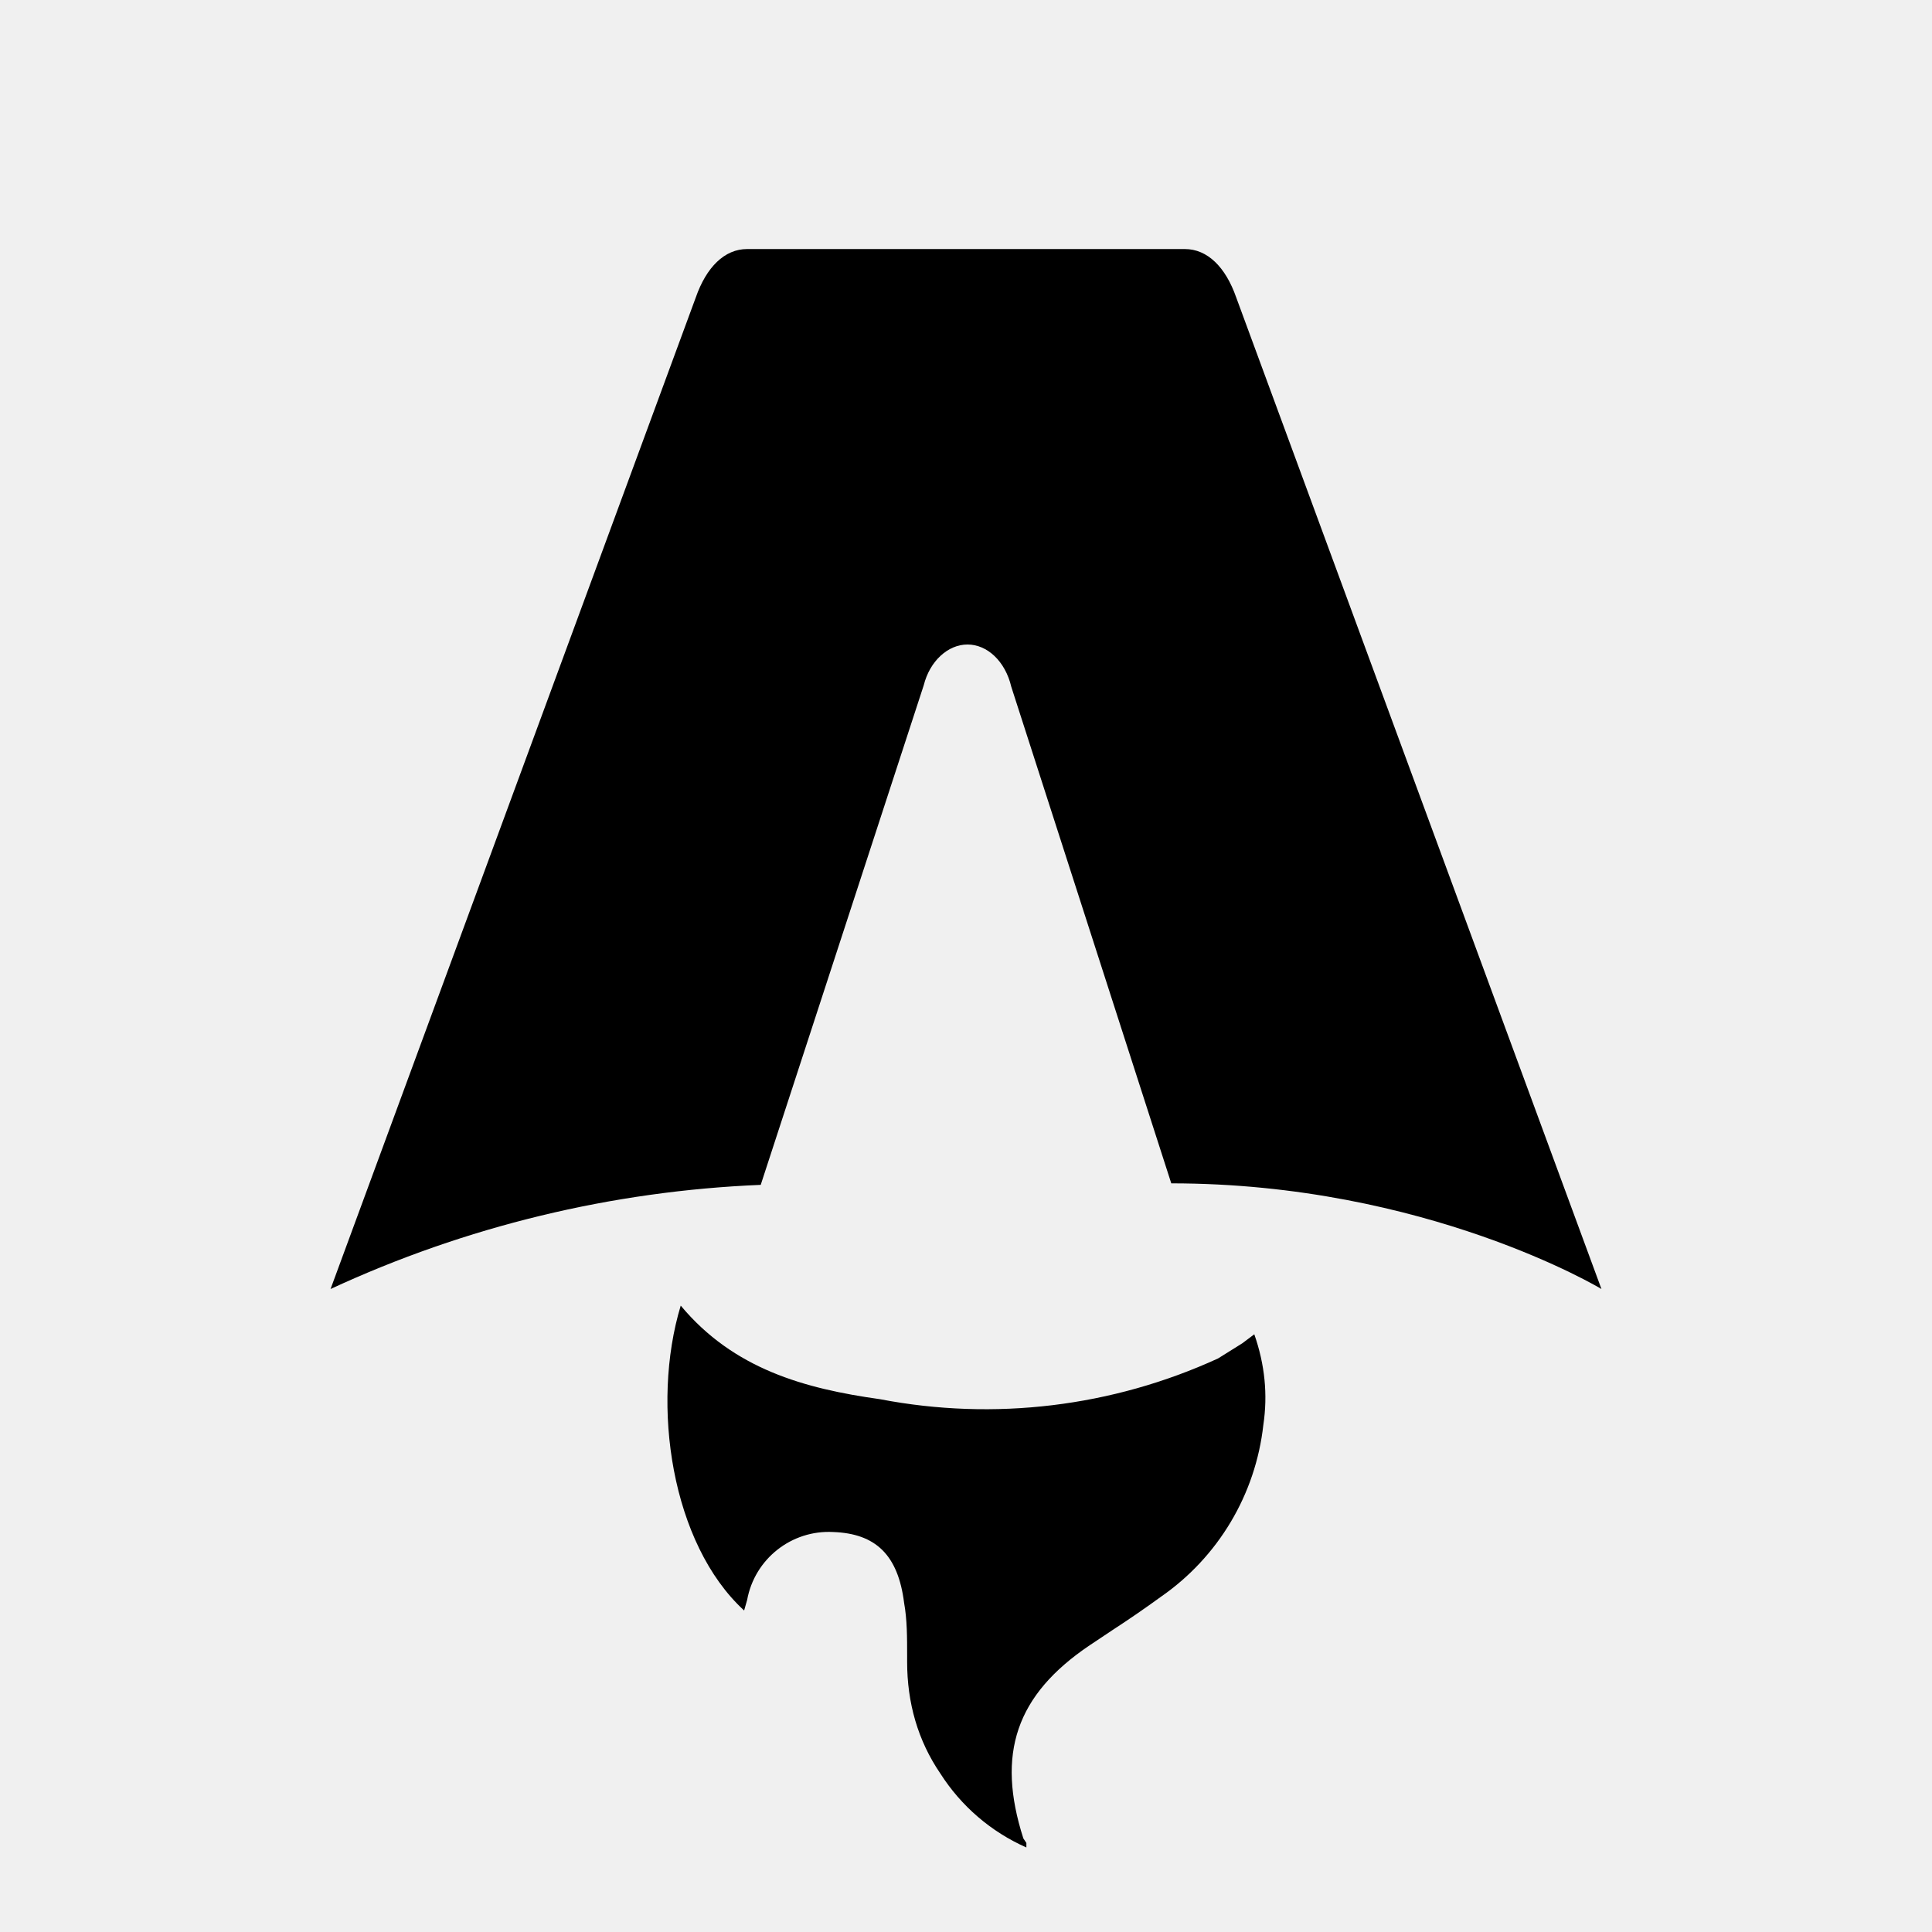
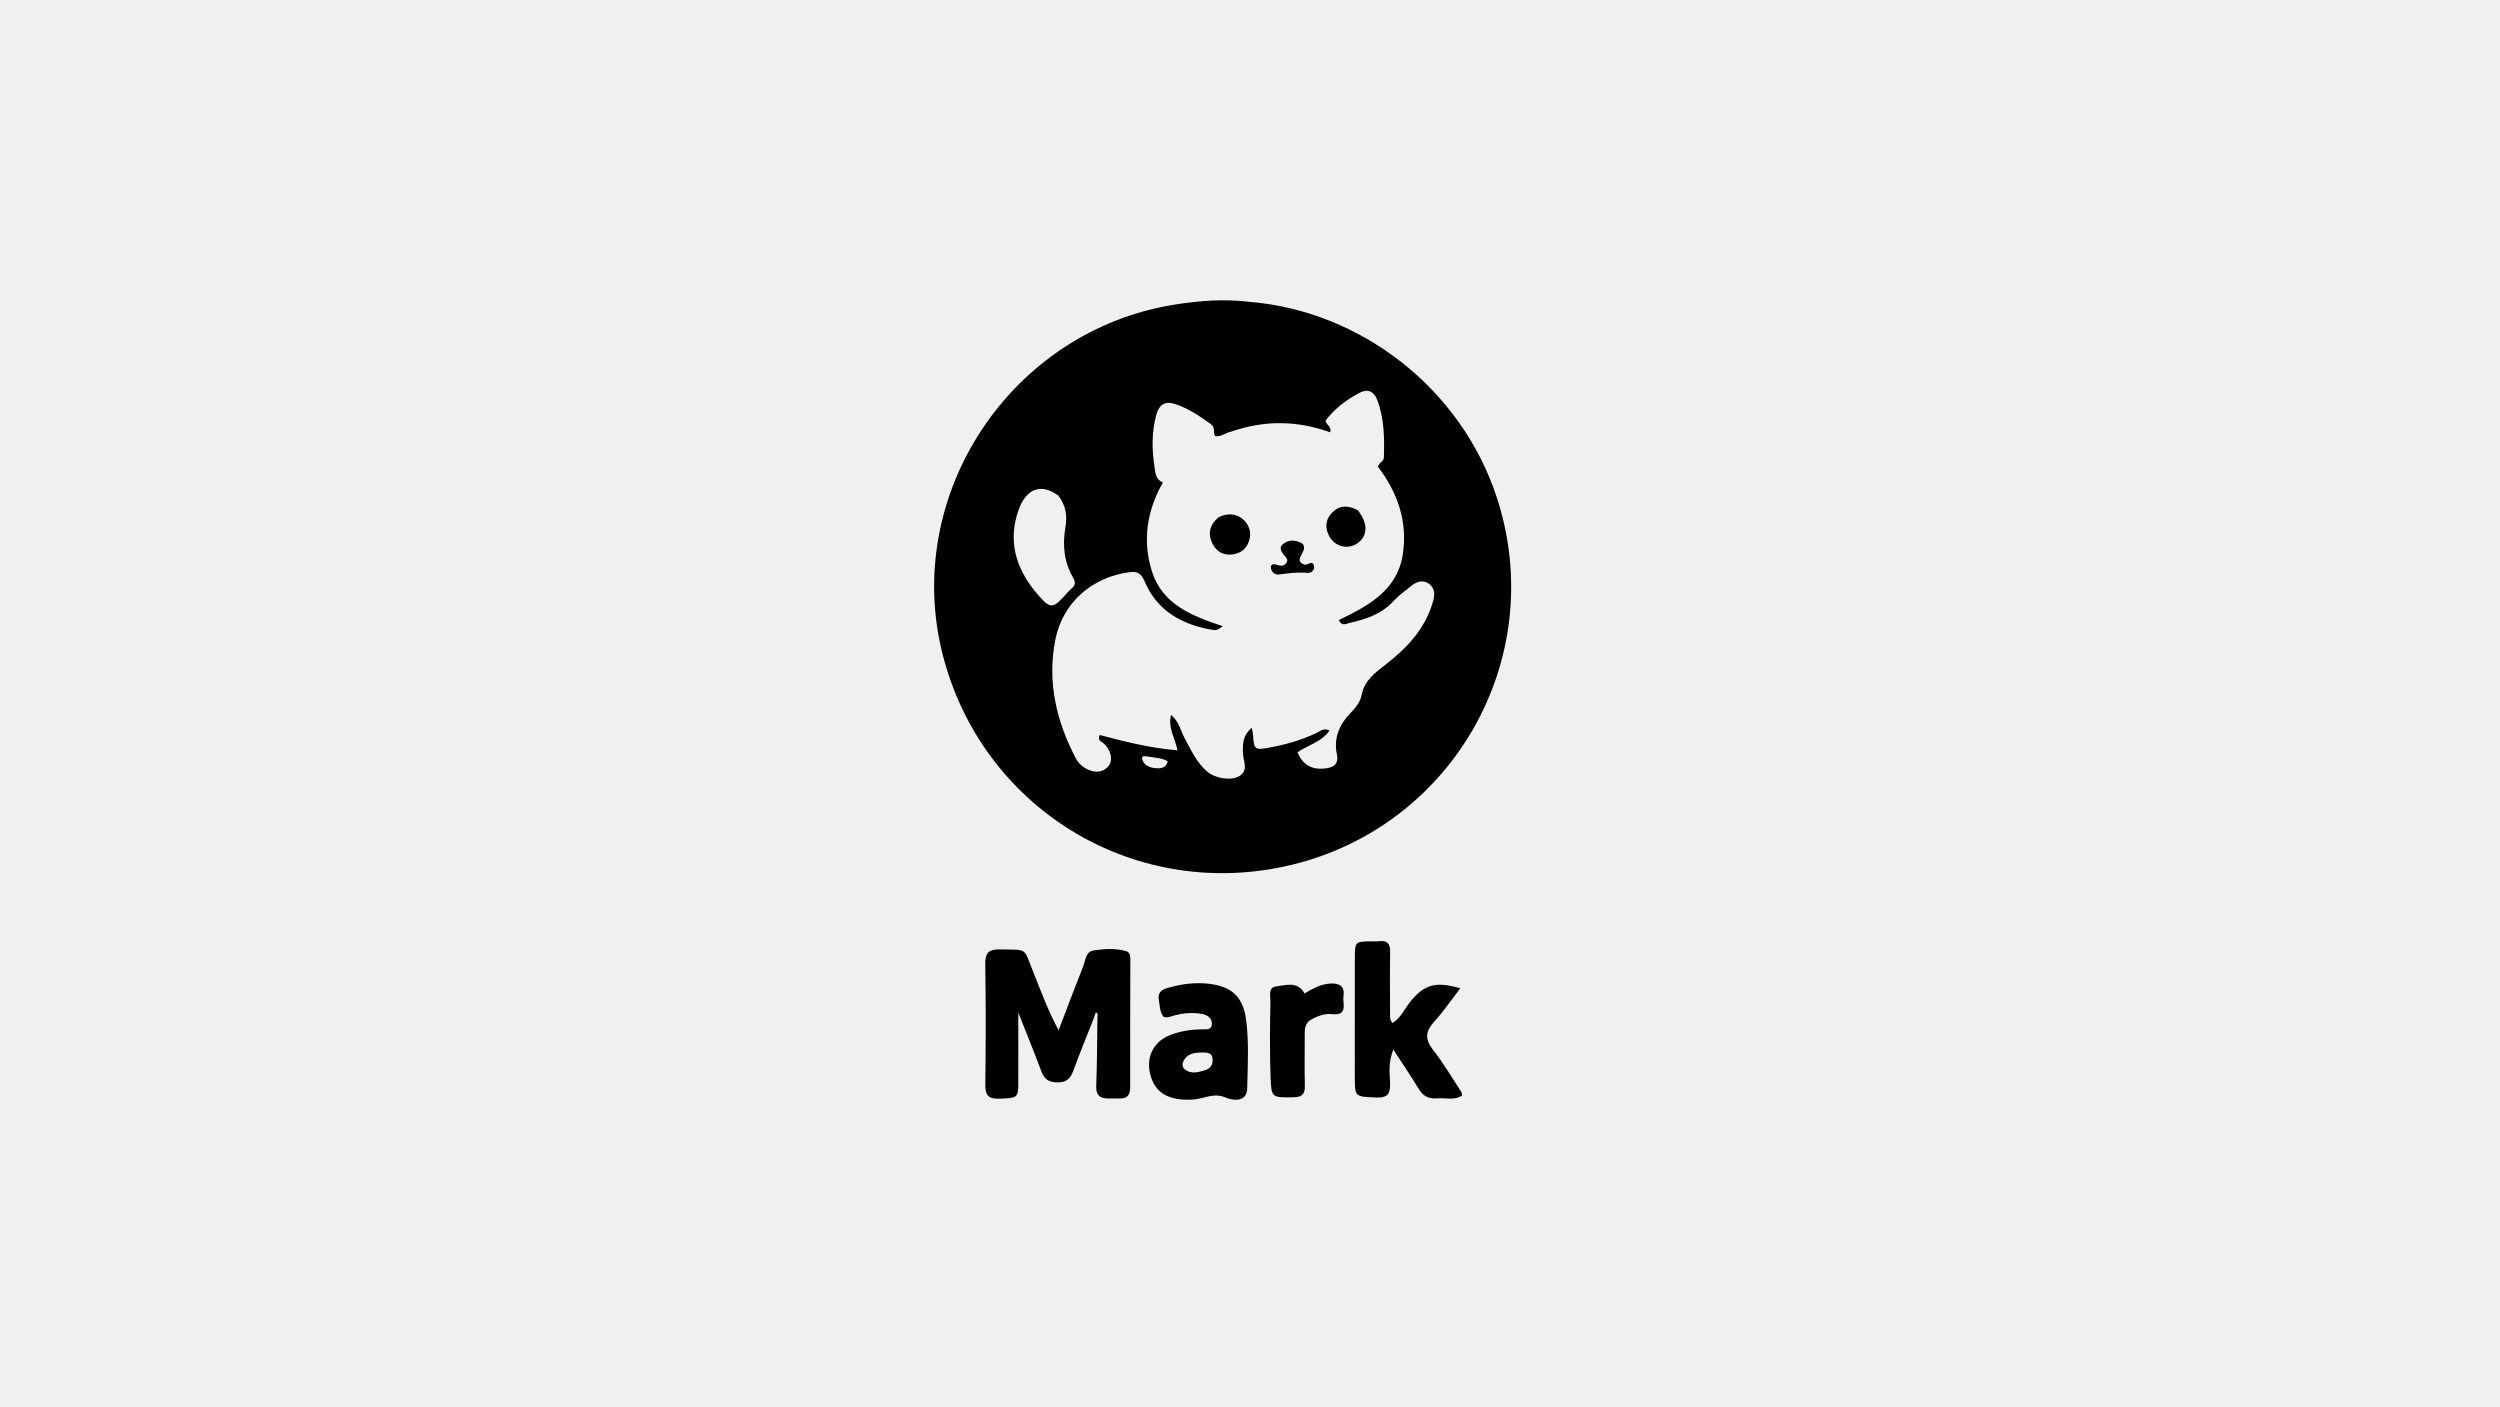
- <svg xmlns="http://www.w3.org/2000/svg" fill="none" viewBox="0 0 128 128">
-   <path d="M50.4 78.5a75.1 75.1 0 0 0-28.5 6.9l24.2-65.7c.7-2 1.9-3.2 3.4-3.2h29c1.5 0 2.7 1.2 3.4 3.2l24.2 65.7s-11.6-7-28.5-7L67 45.5c-.4-1.7-1.6-2.8-2.9-2.8-1.3 0-2.5 1.1-2.9 2.7L50.4 78.5Zm-1.1 28.2Zm-4.2-20.2c-2 6.6-.6 15.8 4.2 20.2a17.5 17.5 0 0 1 .2-.7 5.5 5.5 0 0 1 5.7-4.5c2.8.1 4.3 1.5 4.7 4.7.2 1.1.2 2.3.2 3.5v.4c0 2.7.7 5.2 2.2 7.4a13 13 0 0 0 5.7 4.9v-.3l-.2-.3c-1.8-5.6-.5-9.5 4.4-12.8l1.5-1a73 73 0 0 0 3.2-2.2 16 16 0 0 0 6.8-11.4c.3-2 .1-4-.6-6l-.8.6-1.6 1a37 37 0 0 1-22.4 2.7c-5-.7-9.7-2-13.2-6.2Z" />
-   <style>
-         path { fill: #000; }
-         @media (prefers-color-scheme: dark) {
-             path { fill: #FFF; }
-         }
-     </style>
+ <svg xmlns="http://www.w3.org/2000/svg" version="1.1" id="Layer_1" x="0px" y="0px" width="100%" viewBox="0 0 1024 576" enable-background="new 0 0 1024 576" xml:space="preserve">
+   <path fill="#000000" opacity="1" stroke="none" d=" M512.171,123.675   C557.212,127.469 598.617,158.991 613.229,204.189   C634.619,270.356 594.288,340.24 526.062,354.919   C463.341,368.413 402.241,330.641 386.214,268.465   C369.295,202.827 414.01,135.27 481.382,124.722   C491.441,123.147 501.546,122.352 512.171,123.675  M504.35,176.786   C502.104,177.178 500.246,179.022 497.69,178.631   C496.8,177.106 497.914,175.122 496.005,173.746   C491.52,170.514 486.97,167.427 481.733,165.614   C477.29,164.076 474.801,165.49 473.539,170.198   C471.656,177.223 471.832,184.356 472.912,191.494   C473.279,193.922 473.404,196.456 476.316,197.611   C469.653,209.413 467.902,221.59 471.85,234.093   C476.067,247.448 488.024,252.236 500.856,256.505   C499.154,257.601 498.904,257.857 498.61,257.929   C498.132,258.047 497.608,258.154 497.134,258.077   C484.403,256.011 474.046,250.45 468.767,237.997   C467.498,235.004 465.973,233.938 462.79,234.346   C447.431,236.315 435.337,246.677 432.287,261.934   C428.856,279.091 432.624,295.331 440.67,310.647   C441.487,312.201 442.894,313.704 444.404,314.58   C447.617,316.444 451.188,316.939 453.965,313.882   C456.194,311.429 454.817,306.504 451.728,304.256   C450.855,303.621 449.54,303.158 450.438,301.052   C460.758,303.81 471.227,306.407 482.309,307.337   C481.318,302.3 478.325,298.309 479.653,292.806   C482.996,295.613 483.535,299.23 485.132,302.174   C487.831,307.151 490.113,312.402 494.582,316.144   C497.995,319.002 504.694,319.861 507.739,317.836   C511.471,315.354 509.264,311.887 509.13,308.727   C508.973,305.04 508.886,301.272 512.747,298.121   C513.019,299.703 513.234,300.487 513.278,301.281   C513.588,306.915 514.037,307.275 519.401,306.318   C526.315,305.085 533.015,303.202 539.379,300.158   C540.766,299.495 542.056,298.027 544.56,299.214   C541.28,304.075 535.544,305.131 531.445,308.198   C533.818,313.614 537.695,315.578 543.583,314.648   C546.829,314.136 548.292,312.438 547.602,309.108   C546.236,302.513 548.395,297.036 552.94,292.312   C555.043,290.126 557.156,287.679 557.705,284.79   C558.843,278.799 562.979,275.751 567.418,272.318   C576.327,265.428 584.008,257.368 587.068,245.975   C587.835,243.121 587.587,240.527 584.981,238.906   C582.554,237.395 580.1,238.343 578.042,239.981   C575.437,242.054 572.735,244.079 570.477,246.499   C565.553,251.777 559.094,253.689 552.45,255.242   C551.244,255.523 549.513,256.575 548.396,253.977   C560.172,248.235 572.075,242.09 574.507,227.512   C576.764,213.984 572.534,201.822 564.459,191.236   C564.664,189.308 566.78,189.256 566.838,187.379   C567.084,179.346 567.008,171.369 564.085,163.739   C562.783,160.34 560.237,159.123 556.889,160.875   C551.405,163.746 546.596,167.486 542.963,172.232   C543.075,174.174 545.528,174.433 544.853,177.083   C531.695,172.358 518.378,171.905 504.35,176.786  M433.493,203.006   C426.701,197.965 420.485,199.899 417.322,208.553   C412.652,221.333 416.001,232.763 424.476,242.815   C430.296,249.718 431.089,249.554 436.904,243.085   C437.569,242.346 438.224,241.573 438.997,240.959   C440.647,239.649 440.498,238.272 439.535,236.608   C435.788,230.132 435.149,223.197 436.398,215.913   C437.144,211.566 436.778,207.297 433.493,203.006  M469.726,309.793   C468.783,309.779 467.381,309.464 467.883,311.089   C468.601,313.413 470.649,314.336 472.863,314.589   C475.107,314.845 477.457,314.903 478.33,311.843   C475.686,310.296 472.959,310.453 469.726,309.793  z" />
+   <path fill="#000000" opacity="1" stroke="none" d=" M447.936,417.288   C445.07,424.562 442.206,431.487 439.649,438.523   C438.482,441.735 436.902,443.376 433.191,443.354   C429.626,443.333 427.745,442.097 426.518,438.782   C423.534,430.725 420.262,422.775 417.096,414.758   C417.096,424.689 417.133,434.455 417.082,444.22   C417.053,449.653 416.498,449.778 409.279,450.029   C404.85,450.184 403.533,448.579 403.586,444.251   C403.787,427.766 403.833,411.275 403.563,394.792   C403.485,390.011 405.267,388.791 409.661,388.885   C421.117,389.128 419.106,387.844 423.176,398.02   C426.358,405.977 429.332,414.017 433.597,422.009   C436.961,413.224 440.268,404.416 443.724,395.668   C444.659,393.301 444.678,389.849 447.834,389.327   C452.239,388.598 456.809,388.362 461.195,389.551   C463.112,390.071 462.989,392.193 462.988,393.835   C462.978,410.987 462.871,428.14 462.92,445.293   C462.936,451.037 458.875,449.796 455.562,449.92   C452.016,450.053 448.842,449.934 449.022,444.865   C449.354,435.552 449.387,426.228 449.511,416.908   C449.521,416.2 450.01,415.324 448.85,414.625   C448.568,415.471 448.315,416.227 447.936,417.288  z" />
+   <path fill="#000000" opacity="1" stroke="none" d=" M588.372,449.904   C584.742,450.129 582.695,448.629 581.06,445.934   C578.01,440.907 574.703,436.035 570.693,429.849   C568.563,435.413 569.228,439.555 569.375,443.497   C569.536,447.835 568.583,449.747 563.664,449.533   C554.945,449.153 554.927,449.469 554.926,440.582   C554.926,424.603 554.908,408.625 554.945,392.646   C554.962,385.644 555.014,385.645 561.777,385.578   C562.776,385.569 563.788,385.656 564.77,385.523   C568.302,385.044 569.472,386.61 569.407,390.053   C569.25,398.372 569.353,406.696 569.365,415.018   C569.367,416.311 569.172,417.671 570.324,419.039   C573.691,417.064 575.101,413.571 577.259,410.812   C583.109,403.333 587.79,401.762 598.133,404.822   C594.461,409.57 591.232,414.326 587.399,418.533   C583.739,422.552 583.644,425.796 587.039,430.12   C591.24,435.468 594.699,441.399 598.45,447.097   C598.705,447.484 598.719,448.029 598.9,448.707   C595.72,450.893 592.145,449.539 588.372,449.904  z" />
+   <path fill="#000000" opacity="1" stroke="none" d=" M488.374,450.393   C478.631,450.886 473.179,447.623 471.225,440.409   C469.181,432.86 472.583,426.268 479.978,423.68   C483.93,422.297 488.028,421.654 492.235,421.599   C493.944,421.576 496.377,422.037 496.387,419.305   C496.395,417.029 494.588,415.754 492.497,415.347   C488.511,414.572 484.549,414.933 480.639,416.035   C479.387,416.388 478.141,417.048 476.597,416.478   C474.991,414.521 475.094,411.954 474.657,409.535   C474.174,406.863 475.451,405.494 477.861,404.778   C483.839,403 489.928,402.178 496.122,403.076   C505.014,404.364 509.252,408.798 510.42,417.792   C511.627,427.087 511.034,436.438 510.861,445.746   C510.745,451.981 504.354,450.586 502.111,449.591   C497.111,447.373 493.165,450.121 488.374,450.393  M491.664,431.12   C488.705,431.207 485.976,431.797 484.648,434.859   C484.156,435.994 484.34,437.238 485.359,438.049   C487.938,440.103 490.76,439.16 493.456,438.399   C495.55,437.808 496.78,436.396 496.693,433.985   C496.585,431.015 494.555,431.084 491.664,431.12  z" />
+   <path fill="#000000" opacity="1" stroke="none" d=" M536.757,417.78   C534.356,419.459 534.417,421.654 534.418,423.838   C534.422,430.823 534.301,437.81 534.459,444.791   C534.536,448.235 533.234,449.405 529.79,449.451   C521.02,449.567 520.718,449.722 520.425,441.235   C520.069,430.939 520.157,420.621 520.371,410.319   C520.416,408.151 519.297,404.439 522.698,404.046   C526.641,403.59 531.385,401.706 534.354,406.918   C537.669,404.948 541.005,403.074 544.931,402.859   C548.528,402.663 550.914,403.89 550.288,407.97   C549.818,411.031 552.338,416.08 545.656,415.394   C542.581,415.079 539.746,416.078 536.757,417.78  z" />
+   <path fill="#000000" opacity="1" stroke="none" d=" M499.163,211.856   C506.819,208.019 513.088,214.441 511.925,220.362   C511.17,224.204 508.742,226.55 504.899,227.08   C501.253,227.582 498.292,226.041 496.664,222.775   C494.679,218.792 495.272,215.069 499.163,211.856  z" />
+   <path fill="#000000" opacity="1" stroke="none" d=" M556.085,208.949   C560.471,214.236 560.283,219.644 555.934,222.574   C551.986,225.234 546.755,223.907 544.435,219.561   C542.7,216.31 542.857,213.031 545.346,210.285   C548.292,207.034 551.917,206.724 556.085,208.949  z" />
+   <path fill="#000000" opacity="1" stroke="none" d=" M534.585,231.341   C536.04,231.151 537.556,229.558 538.19,231.644   C538.744,233.466 537,234.781 535.688,234.657   C531.671,234.278 527.804,234.779 523.856,235.31   C522.093,235.547 520.431,234.194 520.529,231.96   C521.282,230.644 522.247,231.137 523.188,231.419   C524.52,231.817 525.835,231.948 526.804,230.686   C527.956,229.185 526.678,228.306 525.876,227.293   C524.796,225.931 523.801,224.318 525.444,222.914   C527.674,221.008 530.454,221.093 532.902,222.349   C534.761,223.303 534.238,225.085 533.353,226.682   C532.365,228.467 531.193,230.362 534.585,231.341  z" />
</svg>
